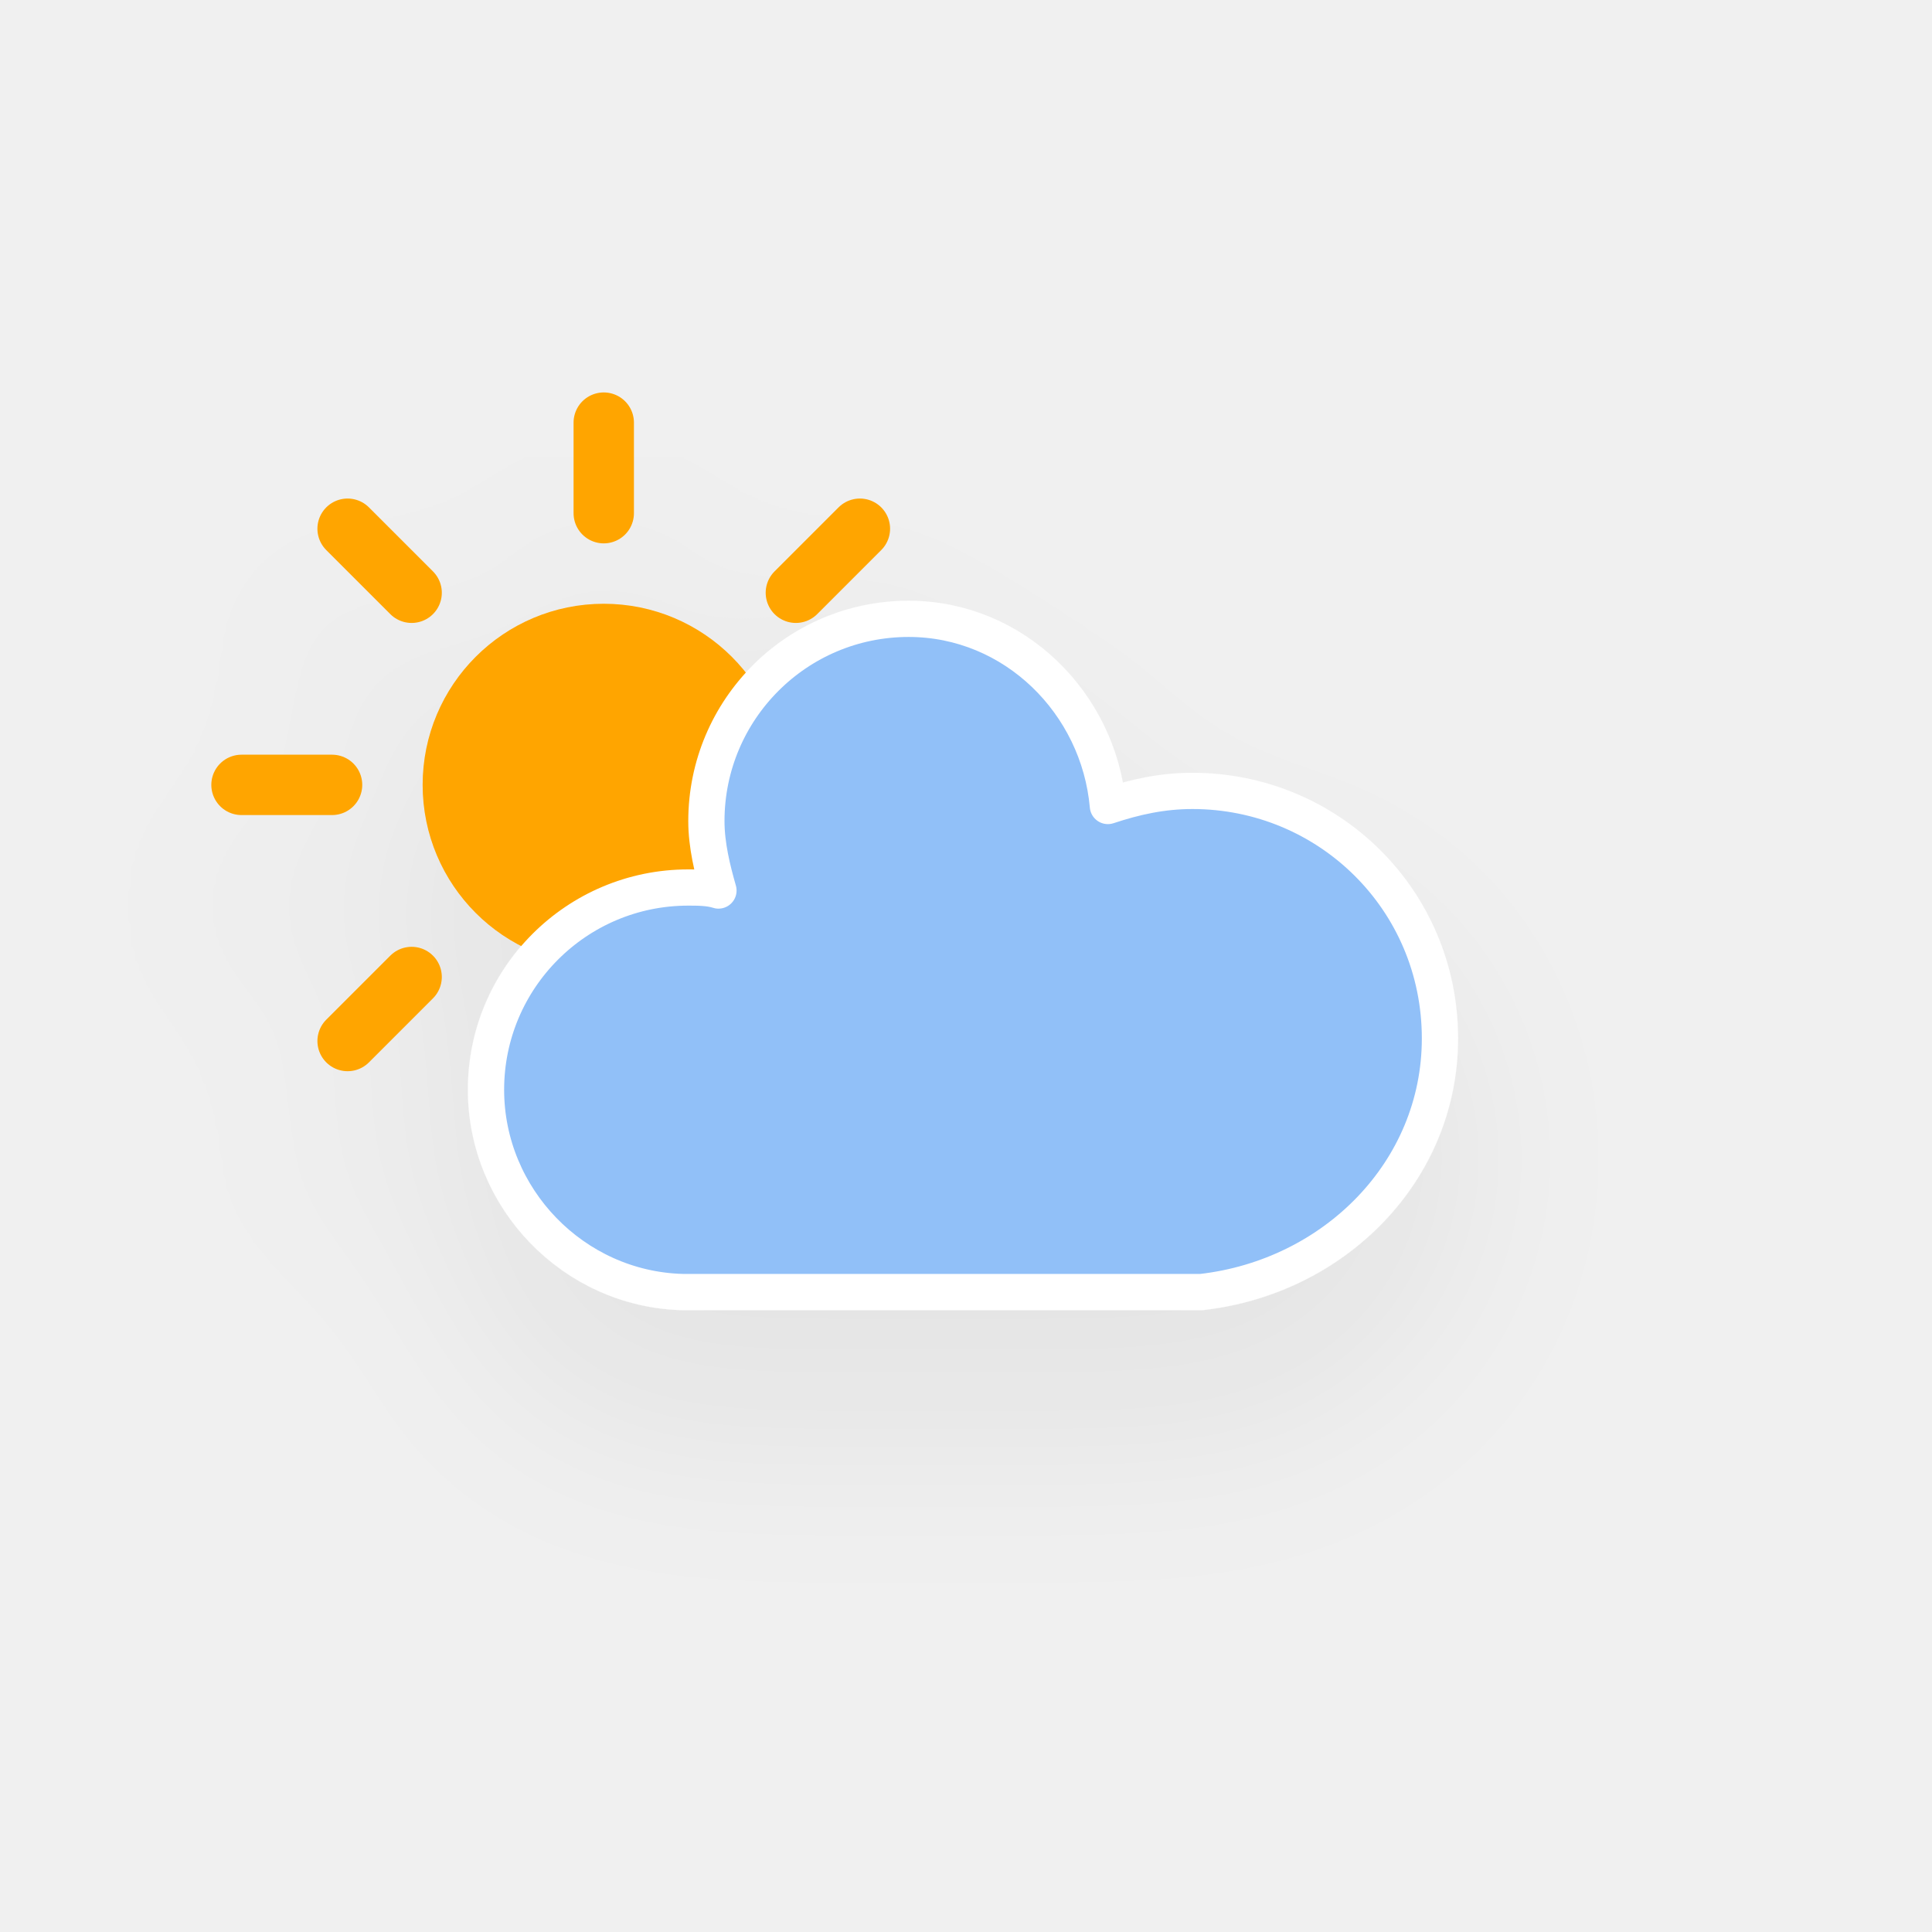
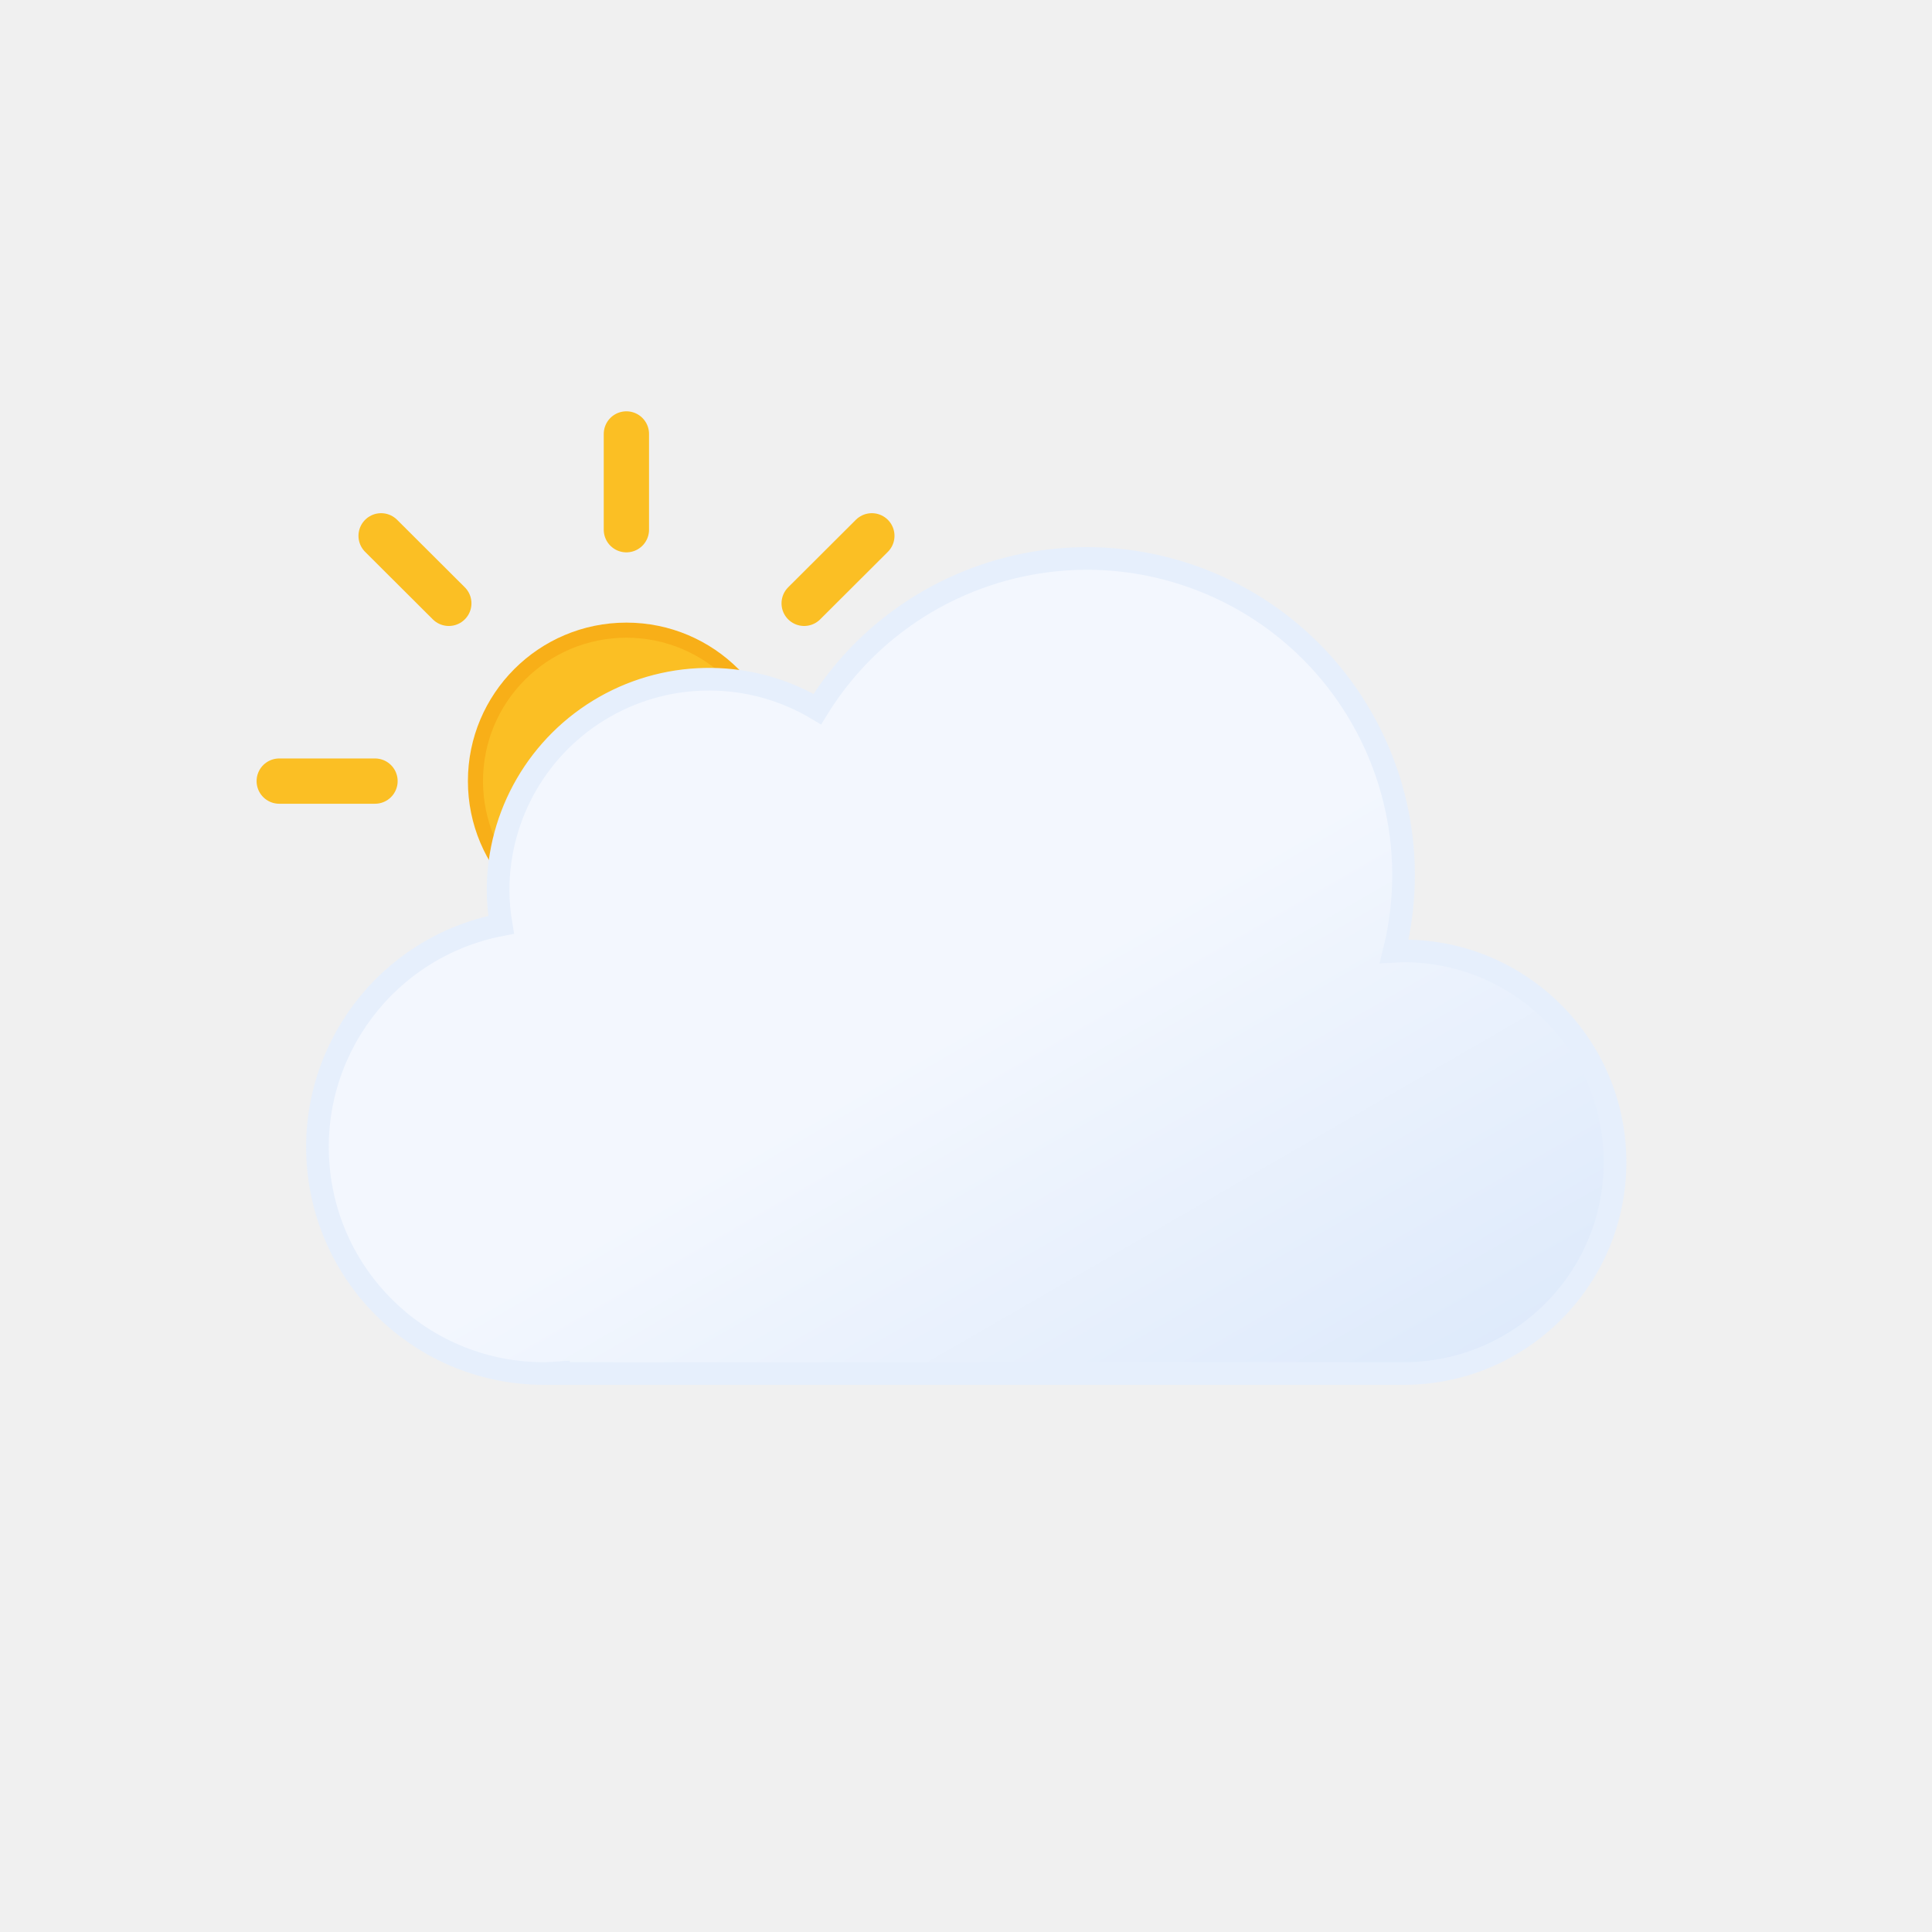
- <svg xmlns="http://www.w3.org/2000/svg" version="1.1" width="64" height="64" viewbox="0 0 64 64">
+ <svg xmlns="http://www.w3.org/2000/svg" xmlns:xlink="http://www.w3.org/1999/xlink" viewBox="0 0 512 512">
  <defs>
-     <filter id="blur" width="200%" height="200%">
-       <feGaussianBlur in="SourceAlpha" stdDeviation="3" />
-       <feOffset dx="0" dy="4" result="offsetblur" />
-       <feComponentTransfer>
-         <feFuncA type="linear" slope="0.05" />
-       </feComponentTransfer>
-       <feMerge>
-         <feMergeNode />
-         <feMergeNode in="SourceGraphic" />
-       </feMerge>
-     </filter>
-     <style type="text/css">
- /*
- ** CLOUDS
- */
- @keyframes am-weather-cloud-2 {
-   0% {
-     -webkit-transform: translate(0px,0px);
-        -moz-transform: translate(0px,0px);
-         -ms-transform: translate(0px,0px);
-             transform: translate(0px,0px);
-   }
- 
-   50% {
-     -webkit-transform: translate(2px,0px);
-        -moz-transform: translate(2px,0px);
-         -ms-transform: translate(2px,0px);
-             transform: translate(2px,0px);
-   }
- 
-   100% {
-     -webkit-transform: translate(0px,0px);
-        -moz-transform: translate(0px,0px);
-         -ms-transform: translate(0px,0px);
-             transform: translate(0px,0px);
-   }
- }
- 
- .am-weather-cloud-2 {
-   -webkit-animation-name: am-weather-cloud-2;
-      -moz-animation-name: am-weather-cloud-2;
-           animation-name: am-weather-cloud-2;
-   -webkit-animation-duration: 3s;
-      -moz-animation-duration: 3s;
-           animation-duration: 3s;
-   -webkit-animation-timing-function: linear;
-      -moz-animation-timing-function: linear;
-           animation-timing-function: linear;
-   -webkit-animation-iteration-count: infinite;
-      -moz-animation-iteration-count: infinite;
-           animation-iteration-count: infinite;
- }
- 
- /*
- ** SUN
- */
- @keyframes am-weather-sun {
-   0% {
-     -webkit-transform: rotate(0deg);
-        -moz-transform: rotate(0deg);
-         -ms-transform: rotate(0deg);
-             transform: rotate(0deg);
-   }
- 
-   100% {
-     -webkit-transform: rotate(360deg);
-        -moz-transform: rotate(360deg);
-         -ms-transform: rotate(360deg);
-             transform: rotate(360deg);
-   }
- }
- 
- .am-weather-sun {
-   -webkit-animation-name: am-weather-sun;
-      -moz-animation-name: am-weather-sun;
-       -ms-animation-name: am-weather-sun;
-           animation-name: am-weather-sun;
-   -webkit-animation-duration: 9s;
-      -moz-animation-duration: 9s;
-       -ms-animation-duration: 9s;
-           animation-duration: 9s;
-   -webkit-animation-timing-function: linear;
-      -moz-animation-timing-function: linear;
-       -ms-animation-timing-function: linear;
-           animation-timing-function: linear;
-   -webkit-animation-iteration-count: infinite;
-      -moz-animation-iteration-count: infinite;
-       -ms-animation-iteration-count: infinite;
-           animation-iteration-count: infinite;
- }
- 
- @keyframes am-weather-sun-shiny {
-   0% {
-     stroke-dasharray: 3px 10px;
-     stroke-dashoffset: 0px;
-   }
- 
-   50% {
-     stroke-dasharray: 0.1px 10px;
-     stroke-dashoffset: -1px;
-   }
- 
-   100% {
-     stroke-dasharray: 3px 10px;
-     stroke-dashoffset: 0px;
-   }
- }
- 
- .am-weather-sun-shiny line {
-   -webkit-animation-name: am-weather-sun-shiny;
-      -moz-animation-name: am-weather-sun-shiny;
-       -ms-animation-name: am-weather-sun-shiny;
-           animation-name: am-weather-sun-shiny;
-   -webkit-animation-duration: 2s;
-      -moz-animation-duration: 2s;
-       -ms-animation-duration: 2s;
-           animation-duration: 2s;
-   -webkit-animation-timing-function: linear;
-      -moz-animation-timing-function: linear;
-       -ms-animation-timing-function: linear;
-           animation-timing-function: linear;
-   -webkit-animation-iteration-count: infinite;
-      -moz-animation-iteration-count: infinite;
-       -ms-animation-iteration-count: infinite;
-           animation-iteration-count: infinite;
- }
-         </style>
+     <linearGradient id="a" x1="99.45" y1="30.68" x2="232.64" y2="261.37" gradientUnits="userSpaceOnUse">
+       <stop offset="0" stop-color="#f3f7fe" />
+       <stop offset="0.45" stop-color="#f3f7fe" />
+       <stop offset="1" stop-color="#deeafb" />
+     </linearGradient>
+     <linearGradient id="b" x1="78" y1="63.35" x2="118" y2="132.65" gradientUnits="userSpaceOnUse">
+       <stop offset="0" stop-color="#fbbf24" />
+       <stop offset="0.45" stop-color="#fbbf24" />
+       <stop offset="1" stop-color="#f59e0b" />
+     </linearGradient>
+     <symbol id="d" viewBox="0 0 196 196">
+       <circle cx="98" cy="98" r="40" stroke="#f8af18" stroke-miterlimit="10" stroke-width="4" fill="url(#b)" />
+       <path d="M98,31.38V6m0,184V164.62M145.11,50.89,163.05,33M33,163.05l17.94-17.94m0-94.22L33,33m130.1,130.1-17.94-17.94M6,98H31.38M190,98H164.62" fill="none" stroke="#fbbf24" stroke-linecap="round" stroke-miterlimit="10" stroke-width="12">
+         <animateTransform attributeName="transform" additive="sum" type="rotate" values="0 98 98; 45 98 98" dur="6s" repeatCount="indefinite" />
+       </path>
+     </symbol>
+     <symbol id="e" viewBox="0 0 350 222">
+       <path d="M291,107c-.85,0-1.68.09-2.53.13A83.9,83.9,0,0,0,135.6,42.92,55.91,55.91,0,0,0,51,91a56.56,56.56,0,0,0,.8,9.08A60,60,0,0,0,63,219c1.35,0,2.67-.11,4-.2v.2H291a56,56,0,0,0,0-112Z" stroke="#e6effc" stroke-miterlimit="10" stroke-width="6" fill="url(#a)" />
+     </symbol>
+     <symbol id="c" viewBox="0 0 363 258">
+       <use width="196" height="196" xlink:href="#d" />
+       <use width="350" height="222" transform="translate(13 36)" xlink:href="#e" />
+     </symbol>
  </defs>
-   <g filter="url(#blur)" id="cloudy-day-2">
-     <g transform="translate(20,10)">
-       <g transform="translate(0,16)">
-         <g class="am-weather-sun">
-           <g>
-             <line fill="none" stroke="orange" stroke-linecap="round" stroke-width="2" transform="translate(0,9)" x1="0" x2="0" y1="0" y2="3" />
-           </g>
-           <g transform="rotate(45)">
-             <line fill="none" stroke="orange" stroke-linecap="round" stroke-width="2" transform="translate(0,9)" x1="0" x2="0" y1="0" y2="3" />
-           </g>
-           <g transform="rotate(90)">
-             <line fill="none" stroke="orange" stroke-linecap="round" stroke-width="2" transform="translate(0,9)" x1="0" x2="0" y1="0" y2="3" />
-           </g>
-           <g transform="rotate(135)">
-             <line fill="none" stroke="orange" stroke-linecap="round" stroke-width="2" transform="translate(0,9)" x1="0" x2="0" y1="0" y2="3" />
-           </g>
-           <g transform="rotate(180)">
-             <line fill="none" stroke="orange" stroke-linecap="round" stroke-width="2" transform="translate(0,9)" x1="0" x2="0" y1="0" y2="3" />
-           </g>
-           <g transform="rotate(225)">
-             <line fill="none" stroke="orange" stroke-linecap="round" stroke-width="2" transform="translate(0,9)" x1="0" x2="0" y1="0" y2="3" />
-           </g>
-           <g transform="rotate(270)">
-             <line fill="none" stroke="orange" stroke-linecap="round" stroke-width="2" transform="translate(0,9)" x1="0" x2="0" y1="0" y2="3" />
-           </g>
-           <g transform="rotate(315)">
-             <line fill="none" stroke="orange" stroke-linecap="round" stroke-width="2" transform="translate(0,9)" x1="0" x2="0" y1="0" y2="3" />
-           </g>
-         </g>
-         <circle cx="0" cy="0" fill="orange" r="5" stroke="orange" stroke-width="2" />
-       </g>
-       <g class="am-weather-cloud-2">
-         <path d="M47.7,35.4c0-4.6-3.7-8.2-8.2-8.2c-1,0-1.9,0.2-2.8,0.5c-0.3-3.4-3.1-6.2-6.6-6.2c-3.7,0-6.7,3-6.7,6.7c0,0.8,0.2,1.6,0.4,2.3    c-0.3-0.1-0.7-0.1-1-0.1c-3.7,0-6.7,3-6.7,6.7c0,3.6,2.9,6.6,6.5,6.7l17.2,0C44.2,43.3,47.7,39.8,47.7,35.4z" fill="#91C0F8" stroke="white" stroke-linejoin="round" stroke-width="1.2" transform="translate(-20,-11)" />
-       </g>
-     </g>
-   </g>
+   <use width="363" height="258" transform="translate(68 109)" xlink:href="#c" />
</svg>
